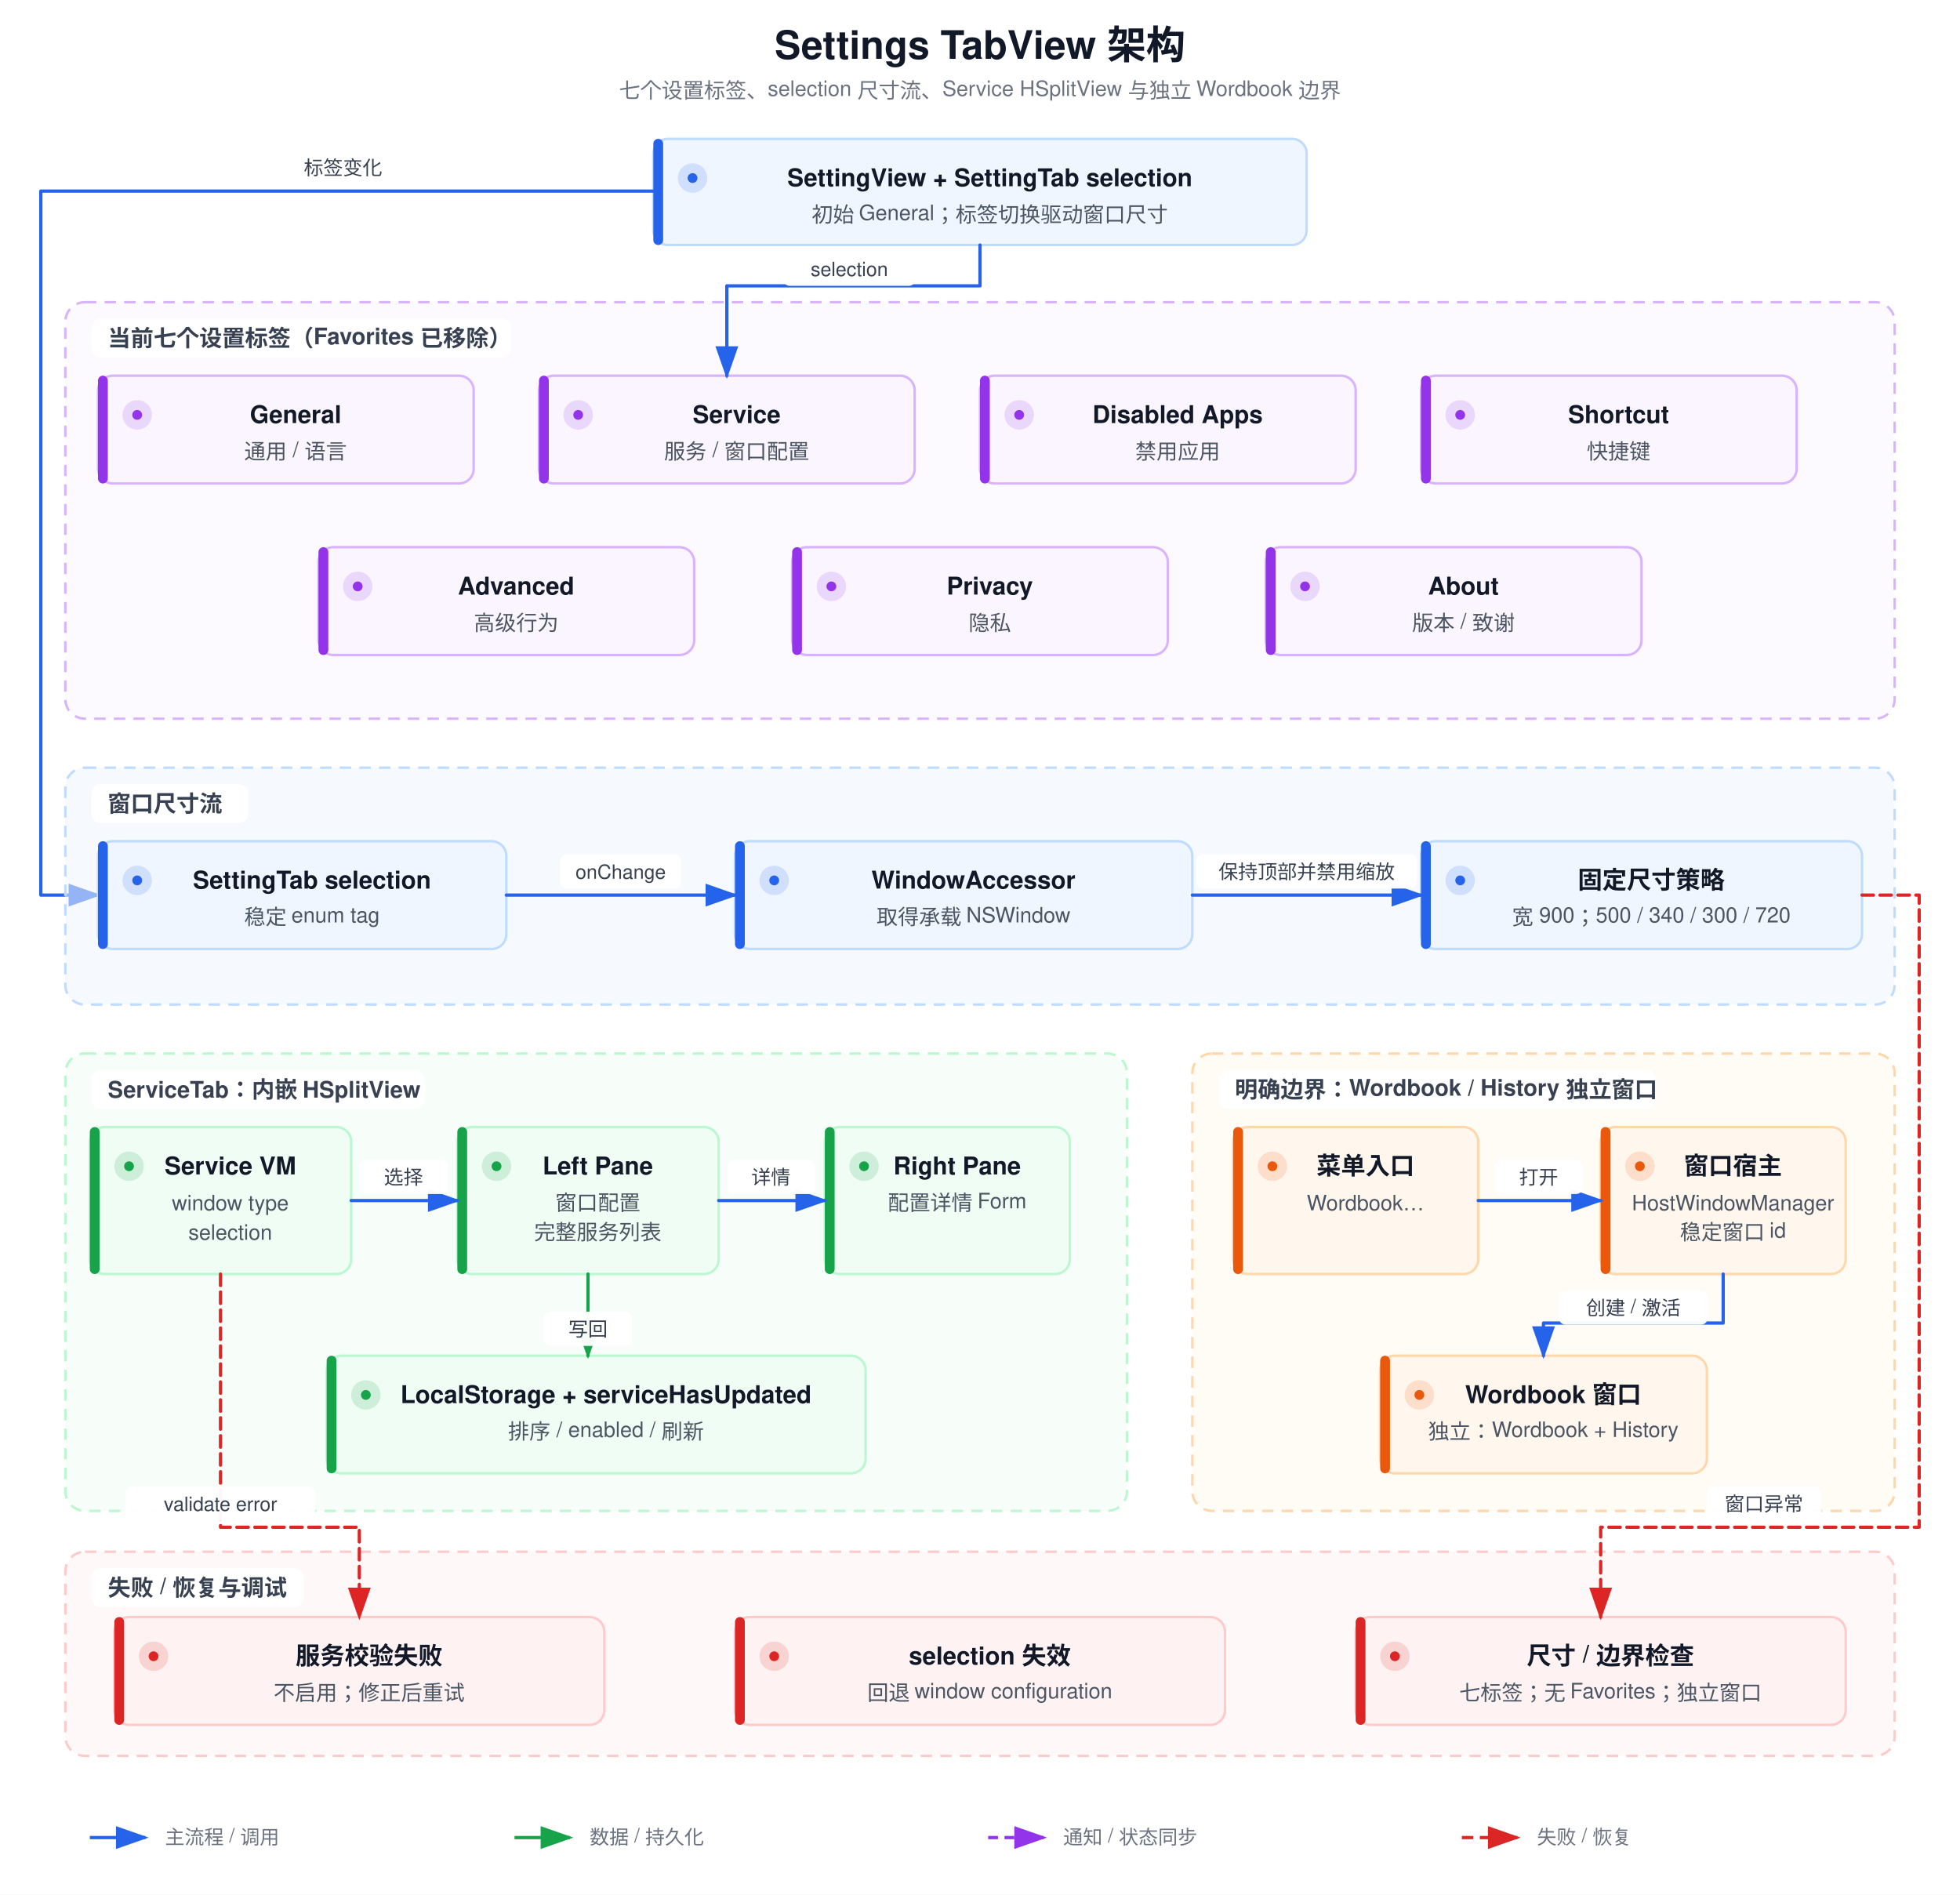
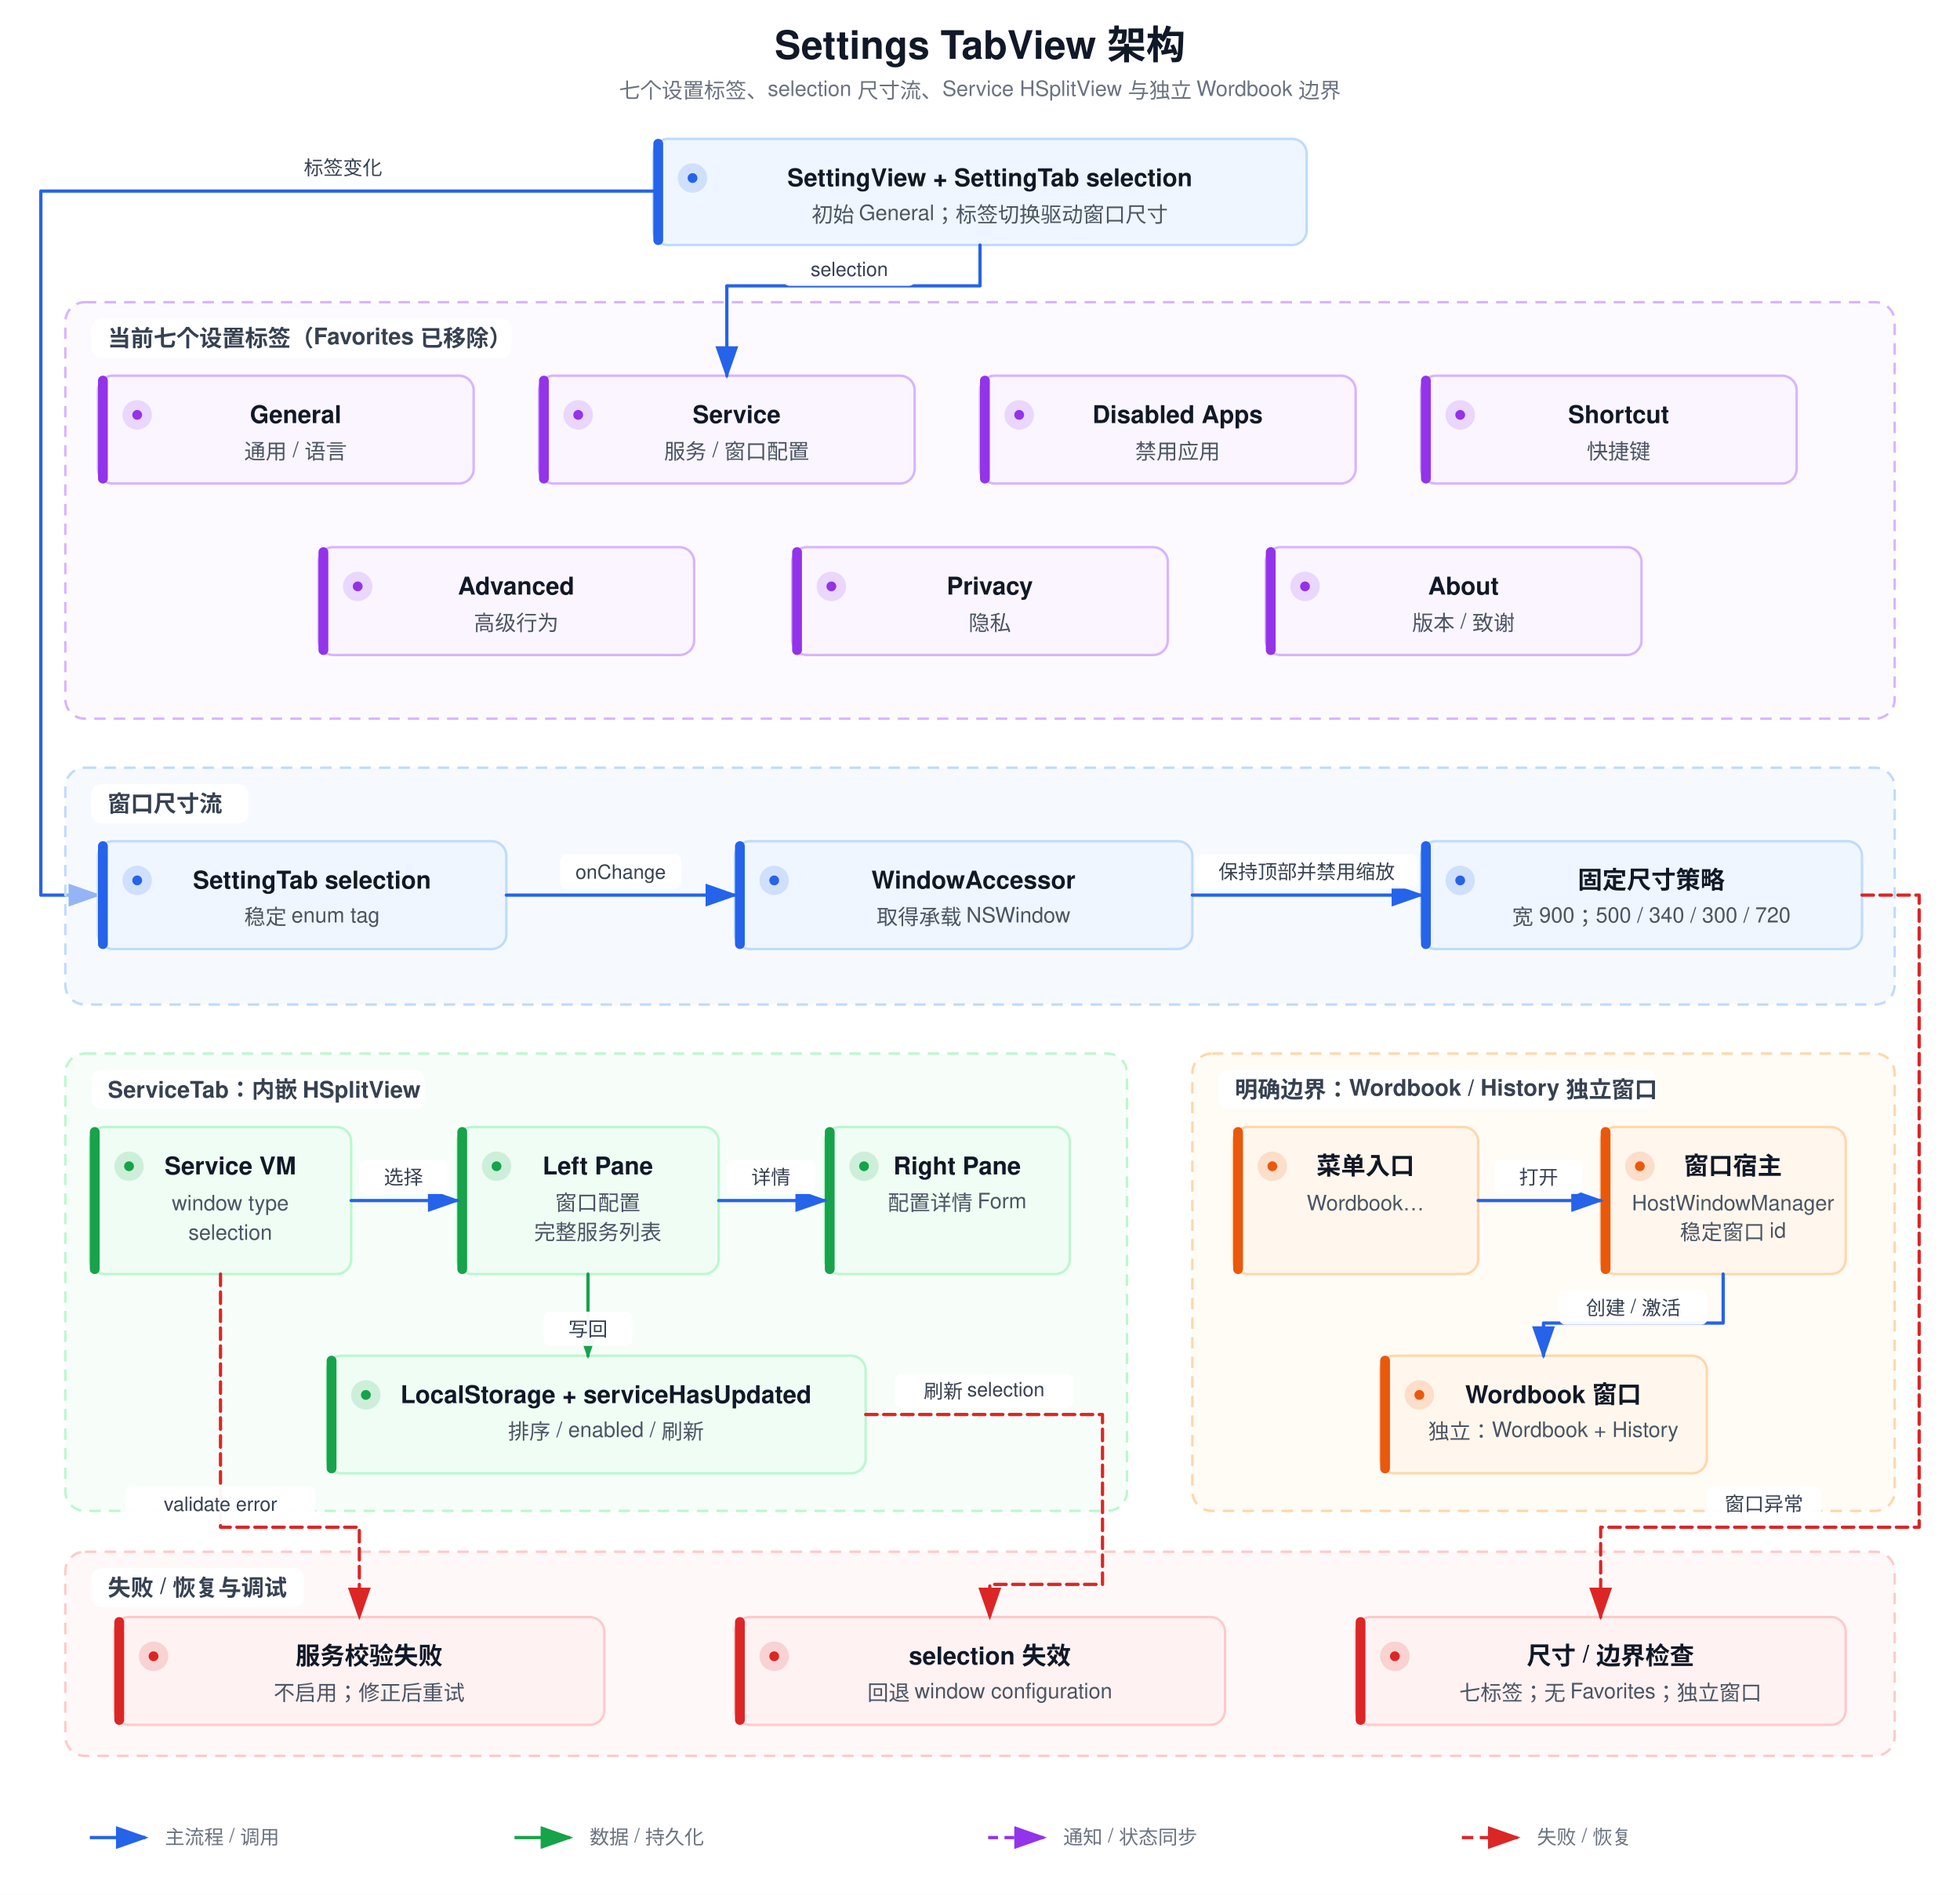
<svg xmlns="http://www.w3.org/2000/svg" viewBox="0 0 1200 1160" width="1200" height="1160">
  <style>
    text { font-family: 'Helvetica Neue', Helvetica, Arial, 'PingFang SC', 'Microsoft YaHei', sans-serif; }
    .diagram-title { fill: #111827; font-size: 24px; font-weight: 600; }
    .subtitle { fill: #6b7280; font-size: 13px; }
    .group-title { fill: #374151; font-size: 14px; font-weight: 600; }
    .node-title { fill: #111827; font-size: 15px; font-weight: 600; }
    .body { fill: #4b5563; font-size: 13px; }
    .edge-label { fill: #374151; font-size: 12px; font-weight: 500; }
    .legend { fill: #6b7280; font-size: 12px; }
  </style>
  <defs>
    <marker id="arrow-blue" markerWidth="10" markerHeight="7" refX="9" refY="3.5" orient="auto">
      <polygon points="0 0, 10 3.5, 0 7" fill="#2563eb" />
    </marker>
    <marker id="arrow-green" markerWidth="10" markerHeight="7" refX="9" refY="3.5" orient="auto">
      <polygon points="0 0, 10 3.5, 0 7" fill="#16a34a" />
    </marker>
    <marker id="arrow-purple" markerWidth="10" markerHeight="7" refX="9" refY="3.5" orient="auto">
      <polygon points="0 0, 10 3.5, 0 7" fill="#9333ea" />
    </marker>
    <marker id="arrow-alert" markerWidth="10" markerHeight="7" refX="9" refY="3.5" orient="auto">
      <polygon points="0 0, 10 3.5, 0 7" fill="#dc2626" />
    </marker>
  </defs>
  <rect width="1200" height="1160" fill="#ffffff" />
  <text x="600" y="36" text-anchor="middle" class="diagram-title">Settings TabView 架构</text>
  <text x="600" y="60" text-anchor="middle" class="subtitle">七个设置标签、selection 尺寸流、Service HSplitView 与独立 Wordbook 边界</text>
  <rect x="400" y="85" width="400" height="65" rx="9" fill="#eff6ff" stroke="#bfdbfe" stroke-width="1.5" />
  <rect x="400" y="85" width="6" height="65" rx="3" fill="#2563eb" />
  <circle cx="424" cy="109" r="9" fill="#2563eb" opacity="0.16" />
  <circle cx="424" cy="109" r="3" fill="#2563eb" />
  <text x="606" y="114" text-anchor="middle" class="node-title">SettingView + SettingTab selection</text>
  <text x="606" y="136" text-anchor="middle" class="body">初始 General；标签切换驱动窗口尺寸</text>
  <rect x="40" y="185" width="1120" height="255" rx="12" fill="#faf5ff" fill-opacity="0.55" stroke="#d8b4fe" stroke-width="1.5" stroke-dasharray="7 5" />
  <rect x="56" y="195" width="257" height="24" rx="6" fill="#ffffff" opacity="0.96" />
  <text x="66" y="212" class="group-title">当前七个设置标签（Favorites 已移除）</text>
  <rect x="60" y="230" width="230" height="66" rx="9" fill="#faf5ff" stroke="#d8b4fe" stroke-width="1.5" />
  <rect x="60" y="230" width="6" height="66" rx="3" fill="#9333ea" />
  <circle cx="84" cy="254" r="9" fill="#9333ea" opacity="0.16" />
  <circle cx="84" cy="254" r="3" fill="#9333ea" />
  <text x="181" y="259" text-anchor="middle" class="node-title">General</text>
  <text x="181" y="281" text-anchor="middle" class="body">通用 / 语言</text>
  <rect x="330" y="230" width="230" height="66" rx="9" fill="#faf5ff" stroke="#d8b4fe" stroke-width="1.5" />
  <rect x="330" y="230" width="6" height="66" rx="3" fill="#9333ea" />
  <circle cx="354" cy="254" r="9" fill="#9333ea" opacity="0.16" />
  <circle cx="354" cy="254" r="3" fill="#9333ea" />
  <text x="451" y="259" text-anchor="middle" class="node-title">Service</text>
  <text x="451" y="281" text-anchor="middle" class="body">服务 / 窗口配置</text>
  <rect x="600" y="230" width="230" height="66" rx="9" fill="#faf5ff" stroke="#d8b4fe" stroke-width="1.5" />
  <rect x="600" y="230" width="6" height="66" rx="3" fill="#9333ea" />
  <circle cx="624" cy="254" r="9" fill="#9333ea" opacity="0.16" />
  <circle cx="624" cy="254" r="3" fill="#9333ea" />
  <text x="721" y="259" text-anchor="middle" class="node-title">Disabled Apps</text>
  <text x="721" y="281" text-anchor="middle" class="body">禁用应用</text>
  <rect x="870" y="230" width="230" height="66" rx="9" fill="#faf5ff" stroke="#d8b4fe" stroke-width="1.5" />
  <rect x="870" y="230" width="6" height="66" rx="3" fill="#9333ea" />
  <circle cx="894" cy="254" r="9" fill="#9333ea" opacity="0.16" />
  <circle cx="894" cy="254" r="3" fill="#9333ea" />
  <text x="991" y="259" text-anchor="middle" class="node-title">Shortcut</text>
  <text x="991" y="281" text-anchor="middle" class="body">快捷键</text>
  <rect x="195" y="335" width="230" height="66" rx="9" fill="#faf5ff" stroke="#d8b4fe" stroke-width="1.5" />
  <rect x="195" y="335" width="6" height="66" rx="3" fill="#9333ea" />
  <circle cx="219" cy="359" r="9" fill="#9333ea" opacity="0.16" />
  <circle cx="219" cy="359" r="3" fill="#9333ea" />
  <text x="316" y="364" text-anchor="middle" class="node-title">Advanced</text>
  <text x="316" y="386" text-anchor="middle" class="body">高级行为</text>
  <rect x="485" y="335" width="230" height="66" rx="9" fill="#faf5ff" stroke="#d8b4fe" stroke-width="1.5" />
  <rect x="485" y="335" width="6" height="66" rx="3" fill="#9333ea" />
  <circle cx="509" cy="359" r="9" fill="#9333ea" opacity="0.16" />
  <circle cx="509" cy="359" r="3" fill="#9333ea" />
  <text x="606" y="364" text-anchor="middle" class="node-title">Privacy</text>
  <text x="606" y="386" text-anchor="middle" class="body">隐私</text>
  <rect x="775" y="335" width="230" height="66" rx="9" fill="#faf5ff" stroke="#d8b4fe" stroke-width="1.5" />
  <rect x="775" y="335" width="6" height="66" rx="3" fill="#9333ea" />
  <circle cx="799" cy="359" r="9" fill="#9333ea" opacity="0.16" />
  <circle cx="799" cy="359" r="3" fill="#9333ea" />
  <text x="896" y="364" text-anchor="middle" class="node-title">About</text>
  <text x="896" y="386" text-anchor="middle" class="body">版本 / 致谢</text>
  <path d="M 600 150 V 175 H 445 V 230" fill="none" stroke="#2563eb" stroke-width="2" stroke-linecap="round" stroke-linejoin="round" marker-end="url(#arrow-blue)" />
  <rect x="479.5" y="154" width="81" height="21" rx="4" fill="#ffffff" opacity="0.96" />
  <text x="520" y="169" text-anchor="middle" class="edge-label">selection</text>
  <path d="M 400 117 H 25 V 548 H 60" fill="none" stroke="#2563eb" stroke-width="2" stroke-linecap="round" stroke-linejoin="round" marker-end="url(#arrow-blue)" />
  <rect x="175" y="92" width="70" height="21" rx="4" fill="#ffffff" opacity="0.96" />
  <text x="210" y="107" text-anchor="middle" class="edge-label">标签变化</text>
  <rect x="40" y="470" width="1120" height="145" rx="12" fill="#eff6ff" fill-opacity="0.55" stroke="#bfdbfe" stroke-width="1.5" stroke-dasharray="7 5" />
  <rect x="56" y="480" width="96" height="24" rx="6" fill="#ffffff" opacity="0.96" />
  <text x="66" y="497" class="group-title">窗口尺寸流</text>
  <rect x="60" y="515" width="250" height="66" rx="9" fill="#eff6ff" stroke="#bfdbfe" stroke-width="1.5" />
  <rect x="60" y="515" width="6" height="66" rx="3" fill="#2563eb" />
  <circle cx="84" cy="539" r="9" fill="#2563eb" opacity="0.16" />
  <circle cx="84" cy="539" r="3" fill="#2563eb" />
  <text x="191" y="544" text-anchor="middle" class="node-title">SettingTab selection</text>
  <text x="191" y="566" text-anchor="middle" class="body">稳定 enum tag</text>
  <rect x="450" y="515" width="280" height="66" rx="9" fill="#eff6ff" stroke="#bfdbfe" stroke-width="1.5" />
  <rect x="450" y="515" width="6" height="66" rx="3" fill="#2563eb" />
  <circle cx="474" cy="539" r="9" fill="#2563eb" opacity="0.16" />
  <circle cx="474" cy="539" r="3" fill="#2563eb" />
  <text x="596" y="544" text-anchor="middle" class="node-title">WindowAccessor</text>
  <text x="596" y="566" text-anchor="middle" class="body">取得承载 NSWindow</text>
  <rect x="870" y="515" width="270" height="66" rx="9" fill="#eff6ff" stroke="#bfdbfe" stroke-width="1.5" />
  <rect x="870" y="515" width="6" height="66" rx="3" fill="#2563eb" />
  <circle cx="894" cy="539" r="9" fill="#2563eb" opacity="0.16" />
  <circle cx="894" cy="539" r="3" fill="#2563eb" />
  <text x="1011" y="544" text-anchor="middle" class="node-title">固定尺寸策略</text>
  <text x="1011" y="566" text-anchor="middle" class="body">宽 900；500 / 340 / 300 / 720</text>
  <path d="M 310 548 H 450" fill="none" stroke="#2563eb" stroke-width="2" stroke-linecap="round" stroke-linejoin="round" marker-end="url(#arrow-blue)" />
  <rect x="343" y="523" width="74" height="21" rx="4" fill="#ffffff" opacity="0.96" />
  <text x="380" y="538" text-anchor="middle" class="edge-label">onChange</text>
  <path d="M 730 548 H 870" fill="none" stroke="#2563eb" stroke-width="2" stroke-linecap="round" stroke-linejoin="round" marker-end="url(#arrow-blue)" />
  <rect x="732.5" y="523" width="135" height="21" rx="4" fill="#ffffff" opacity="0.96" />
  <text x="800" y="538" text-anchor="middle" class="edge-label">保持顶部并禁用缩放</text>
  <rect x="40" y="645" width="650" height="280" rx="12" fill="#f0fdf4" fill-opacity="0.55" stroke="#bbf7d0" stroke-width="1.5" stroke-dasharray="7 5" />
  <rect x="56" y="655" width="204" height="24" rx="6" fill="#ffffff" opacity="0.96" />
  <text x="66" y="672" class="group-title">ServiceTab：内嵌 HSplitView</text>
  <rect x="55" y="690" width="160" height="90" rx="9" fill="#f0fdf4" stroke="#bbf7d0" stroke-width="1.5" />
  <rect x="55" y="690" width="6" height="90" rx="3" fill="#16a34a" />
  <circle cx="79" cy="714" r="9" fill="#16a34a" opacity="0.16" />
  <circle cx="79" cy="714" r="3" fill="#16a34a" />
  <text x="141" y="719" text-anchor="middle" class="node-title">Service VM</text>
  <text x="141" y="741" text-anchor="middle" class="body">window type</text>
  <text x="141" y="759" text-anchor="middle" class="body">selection</text>
  <rect x="280" y="690" width="160" height="90" rx="9" fill="#f0fdf4" stroke="#bbf7d0" stroke-width="1.5" />
  <rect x="280" y="690" width="6" height="90" rx="3" fill="#16a34a" />
  <circle cx="304" cy="714" r="9" fill="#16a34a" opacity="0.16" />
  <circle cx="304" cy="714" r="3" fill="#16a34a" />
  <text x="366" y="719" text-anchor="middle" class="node-title">Left Pane</text>
  <text x="366" y="741" text-anchor="middle" class="body">窗口配置</text>
  <text x="366" y="759" text-anchor="middle" class="body">完整服务列表</text>
  <rect x="505" y="690" width="150" height="90" rx="9" fill="#f0fdf4" stroke="#bbf7d0" stroke-width="1.5" />
  <rect x="505" y="690" width="6" height="90" rx="3" fill="#16a34a" />
  <circle cx="529" cy="714" r="9" fill="#16a34a" opacity="0.16" />
  <circle cx="529" cy="714" r="3" fill="#16a34a" />
  <text x="586" y="719" text-anchor="middle" class="node-title">Right Pane</text>
  <text x="586" y="741" text-anchor="middle" class="body">配置详情 Form</text>
  <rect x="200" y="830" width="330" height="72" rx="9" fill="#f0fdf4" stroke="#bbf7d0" stroke-width="1.5" />
  <rect x="200" y="830" width="6" height="72" rx="3" fill="#16a34a" />
  <circle cx="224" cy="854" r="9" fill="#16a34a" opacity="0.16" />
  <circle cx="224" cy="854" r="3" fill="#16a34a" />
  <text x="371" y="859" text-anchor="middle" class="node-title">LocalStorage + serviceHasUpdated</text>
  <text x="371" y="881" text-anchor="middle" class="body">排序 / enabled / 刷新</text>
  <path d="M 215 735 H 280" fill="none" stroke="#2563eb" stroke-width="2" stroke-linecap="round" stroke-linejoin="round" marker-end="url(#arrow-blue)" />
  <rect x="220" y="710" width="54" height="21" rx="4" fill="#ffffff" opacity="0.96" />
  <text x="247" y="725" text-anchor="middle" class="edge-label">选择</text>
  <path d="M 440 735 H 505" fill="none" stroke="#2563eb" stroke-width="2" stroke-linecap="round" stroke-linejoin="round" marker-end="url(#arrow-blue)" />
  <rect x="445" y="710" width="54" height="21" rx="4" fill="#ffffff" opacity="0.96" />
  <text x="472" y="725" text-anchor="middle" class="edge-label">详情</text>
  <path d="M 360 780 V 830" fill="none" stroke="#16a34a" stroke-width="2" stroke-linecap="round" stroke-linejoin="round" marker-end="url(#arrow-green)" />
  <rect x="333" y="803" width="54" height="21" rx="4" fill="#ffffff" opacity="0.96" />
  <text x="360" y="818" text-anchor="middle" class="edge-label">写回</text>
  <rect x="730" y="645" width="430" height="280" rx="12" fill="#fff7ed" fill-opacity="0.55" stroke="#fed7aa" stroke-width="1.5" stroke-dasharray="7 5" />
  <rect x="746" y="655" width="268" height="24" rx="6" fill="#ffffff" opacity="0.96" />
  <text x="756" y="672" class="group-title">明确边界：Wordbook / History 独立窗口</text>
  <rect x="755" y="690" width="150" height="90" rx="9" fill="#fff7ed" stroke="#fed7aa" stroke-width="1.5" />
  <rect x="755" y="690" width="6" height="90" rx="3" fill="#ea580c" />
  <circle cx="779" cy="714" r="9" fill="#ea580c" opacity="0.16" />
  <circle cx="779" cy="714" r="3" fill="#ea580c" />
  <text x="836" y="719" text-anchor="middle" class="node-title">菜单入口</text>
  <text x="836" y="741" text-anchor="middle" class="body">Wordbook…</text>
  <rect x="980" y="690" width="150" height="90" rx="9" fill="#fff7ed" stroke="#fed7aa" stroke-width="1.5" />
  <rect x="980" y="690" width="6" height="90" rx="3" fill="#ea580c" />
  <circle cx="1004" cy="714" r="9" fill="#ea580c" opacity="0.16" />
  <circle cx="1004" cy="714" r="3" fill="#ea580c" />
  <text x="1061" y="719" text-anchor="middle" class="node-title">窗口宿主</text>
  <text x="1061" y="741" text-anchor="middle" class="body">HostWindowManager</text>
  <text x="1061" y="759" text-anchor="middle" class="body">稳定窗口 id</text>
  <rect x="845" y="830" width="200" height="72" rx="9" fill="#fff7ed" stroke="#fed7aa" stroke-width="1.5" />
  <rect x="845" y="830" width="6" height="72" rx="3" fill="#ea580c" />
  <circle cx="869" cy="854" r="9" fill="#ea580c" opacity="0.16" />
  <circle cx="869" cy="854" r="3" fill="#ea580c" />
  <text x="951" y="859" text-anchor="middle" class="node-title">Wordbook 窗口</text>
  <text x="951" y="881" text-anchor="middle" class="body">独立：Wordbook + History</text>
  <path d="M 905 735 H 980" fill="none" stroke="#2563eb" stroke-width="2" stroke-linecap="round" stroke-linejoin="round" marker-end="url(#arrow-blue)" />
  <rect x="915" y="710" width="54" height="21" rx="4" fill="#ffffff" opacity="0.96" />
  <text x="942" y="725" text-anchor="middle" class="edge-label">打开</text>
  <path d="M 1055 780 V 810 H 945 V 830" fill="none" stroke="#2563eb" stroke-width="2" stroke-linecap="round" stroke-linejoin="round" marker-end="url(#arrow-blue)" />
  <rect x="954.5" y="790" width="91" height="21" rx="4" fill="#ffffff" opacity="0.96" />
  <text x="1000" y="805" text-anchor="middle" class="edge-label">创建 / 激活</text>
  <rect x="40" y="950" width="1120" height="125" rx="12" fill="#fef2f2" fill-opacity="0.55" stroke="#fecaca" stroke-width="1.5" stroke-dasharray="7 5" />
  <rect x="56" y="960" width="130" height="24" rx="6" fill="#ffffff" opacity="0.96" />
  <text x="66" y="977" class="group-title">失败 / 恢复与调试</text>
  <rect x="70" y="990" width="300" height="66" rx="9" fill="#fef2f2" stroke="#fecaca" stroke-width="1.5" />
  <rect x="70" y="990" width="6" height="66" rx="3" fill="#dc2626" />
  <circle cx="94" cy="1014" r="9" fill="#dc2626" opacity="0.16" />
  <circle cx="94" cy="1014" r="3" fill="#dc2626" />
  <text x="226" y="1019" text-anchor="middle" class="node-title">服务校验失败</text>
  <text x="226" y="1041" text-anchor="middle" class="body">不启用；修正后重试</text>
  <rect x="450" y="990" width="300" height="66" rx="9" fill="#fef2f2" stroke="#fecaca" stroke-width="1.5" />
  <rect x="450" y="990" width="6" height="66" rx="3" fill="#dc2626" />
  <circle cx="474" cy="1014" r="9" fill="#dc2626" opacity="0.16" />
  <circle cx="474" cy="1014" r="3" fill="#dc2626" />
  <text x="606" y="1019" text-anchor="middle" class="node-title">selection 失效</text>
  <text x="606" y="1041" text-anchor="middle" class="body">回退 window configuration</text>
  <rect x="830" y="990" width="300" height="66" rx="9" fill="#fef2f2" stroke="#fecaca" stroke-width="1.5" />
  <rect x="830" y="990" width="6" height="66" rx="3" fill="#dc2626" />
  <circle cx="854" cy="1014" r="9" fill="#dc2626" opacity="0.16" />
  <circle cx="854" cy="1014" r="3" fill="#dc2626" />
  <text x="986" y="1019" text-anchor="middle" class="node-title">尺寸 / 边界检查</text>
  <text x="986" y="1041" text-anchor="middle" class="body">七标签；无 Favorites；独立窗口</text>
  <path d="M 135 780 V 935 H 220 V 990" fill="none" stroke="#dc2626" stroke-width="2" stroke-linecap="round" stroke-linejoin="round" stroke-dasharray="7 4" marker-end="url(#arrow-alert)" />
  <rect x="77" y="910" width="116" height="21" rx="4" fill="#ffffff" opacity="0.96" />
  <text x="135" y="925" text-anchor="middle" class="edge-label">validate error</text>
+   <path d="M 530 866 H 675 V 970 H 606 V 990" fill="none" stroke="#dc2626" stroke-width="2" stroke-linecap="round" stroke-linejoin="round" stroke-dasharray="7 4" marker-end="url(#arrow-alert)" />
+   <rect x="548" y="841" width="109" height="21" rx="4" fill="#ffffff" opacity="0.96" />
+   <text x="602.5" y="856" text-anchor="middle" class="edge-label">刷新 selection</text>
  <path d="M 1140 548 H 1175 V 935 H 980 V 990" fill="none" stroke="#dc2626" stroke-width="2" stroke-linecap="round" stroke-linejoin="round" stroke-dasharray="7 4" marker-end="url(#arrow-alert)" />
  <rect x="1045" y="910" width="70" height="21" rx="4" fill="#ffffff" opacity="0.96" />
  <text x="1080" y="925" text-anchor="middle" class="edge-label">窗口异常</text>
  <line x1="55" y1="1125" x2="89" y2="1125" stroke="#2563eb" stroke-width="2" marker-end="url(#arrow-blue)" />
  <text x="101" y="1129" class="legend">主流程 / 调用</text>
  <line x1="315" y1="1125" x2="349" y2="1125" stroke="#16a34a" stroke-width="2" marker-end="url(#arrow-green)" />
  <text x="361" y="1129" class="legend">数据 / 持久化</text>
  <line x1="605" y1="1125" x2="639" y2="1125" stroke="#9333ea" stroke-width="2" stroke-dasharray="6 4" marker-end="url(#arrow-purple)" />
  <text x="651" y="1129" class="legend">通知 / 状态同步</text>
  <line x1="895" y1="1125" x2="929" y2="1125" stroke="#dc2626" stroke-width="2" stroke-dasharray="7 4" marker-end="url(#arrow-alert)" />
  <text x="941" y="1129" class="legend">失败 / 恢复</text>
</svg>
